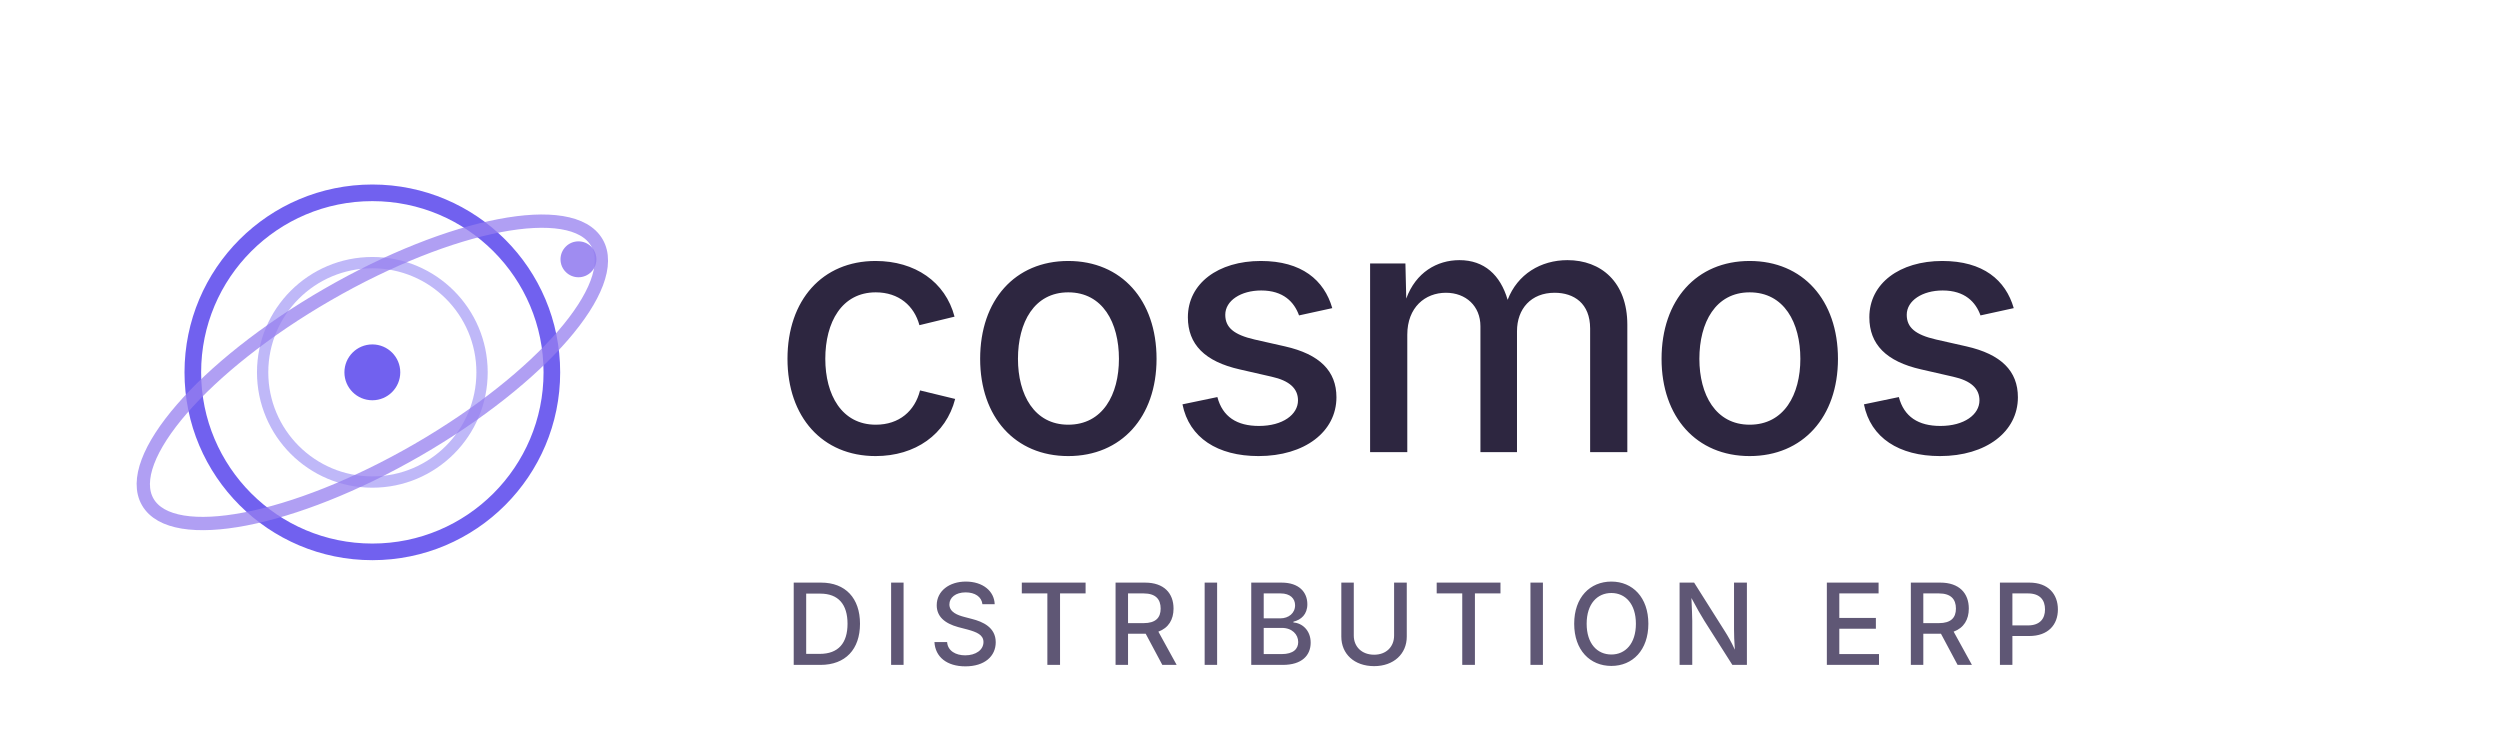
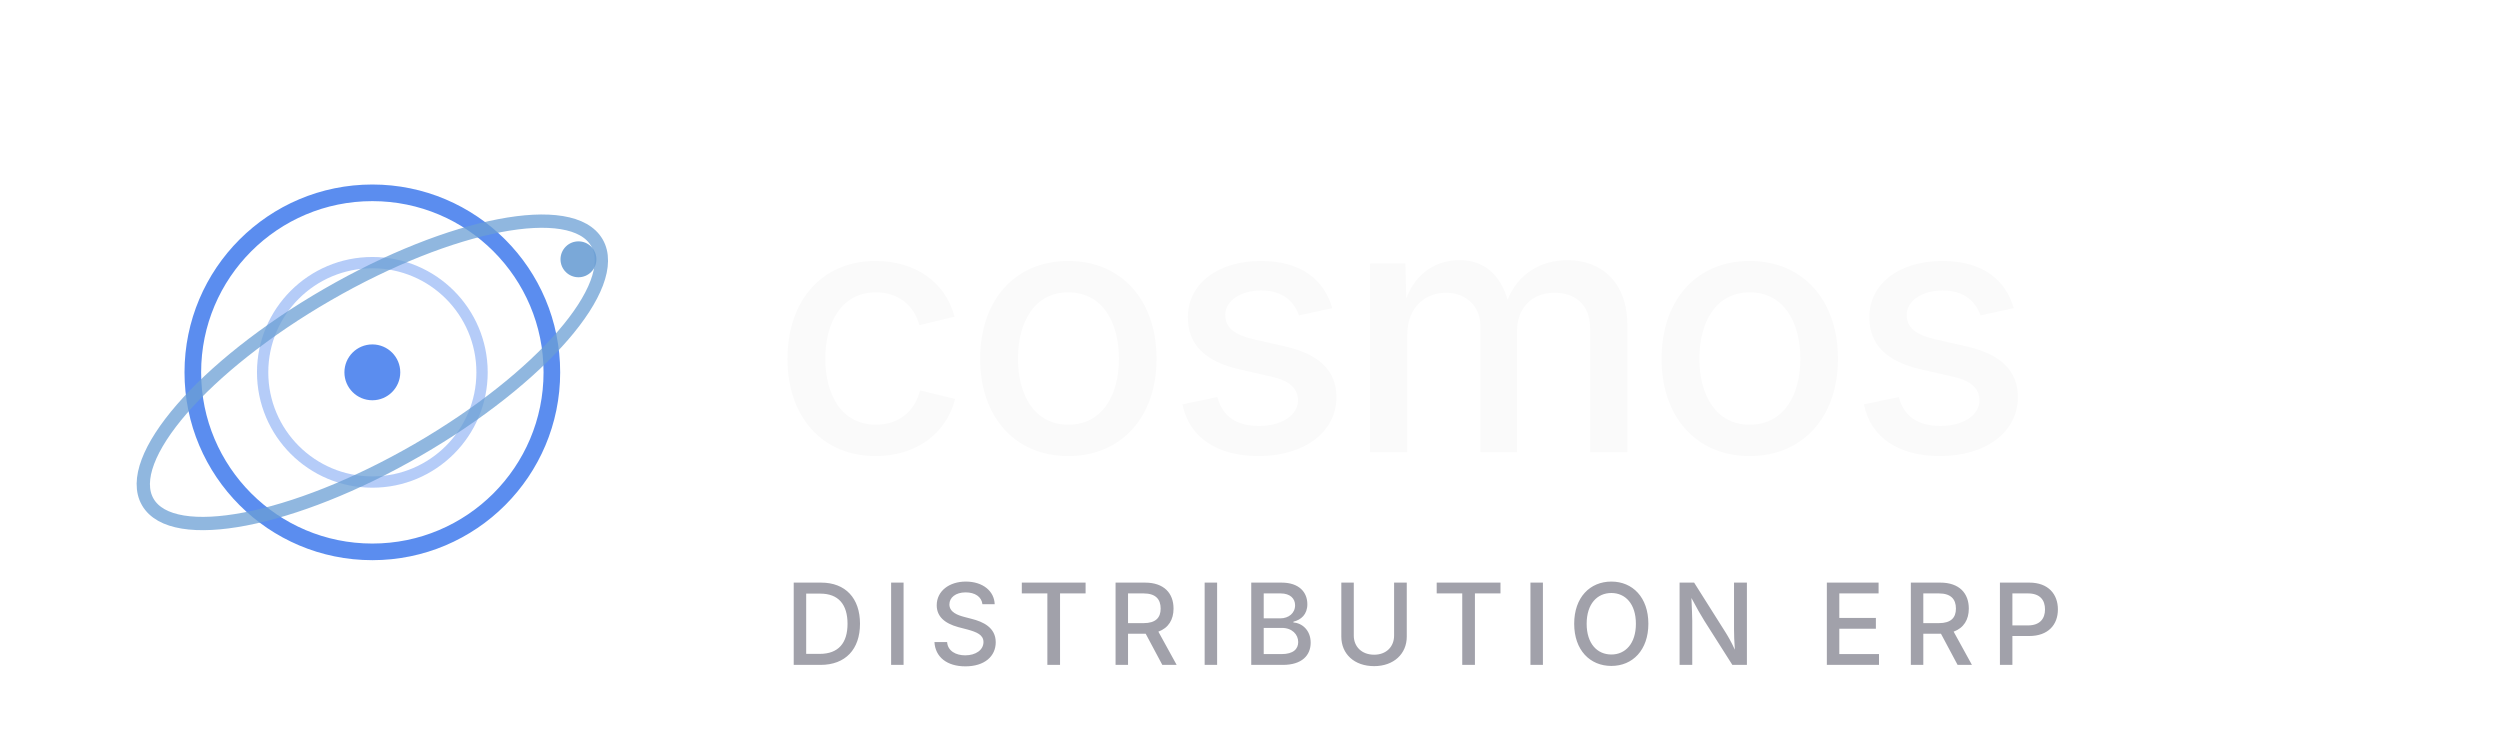
<svg xmlns="http://www.w3.org/2000/svg" viewBox="0 0 188 56" fill="none" role="img" aria-label="Cosmos">
  <g transform="translate(2 2)">
-     <circle cx="26" cy="26" r="13.5" stroke="#7161EF" stroke-width="1.25" />
-     <circle cx="26" cy="26" r="8.25" stroke="#7161EF" stroke-width="0.85" opacity="0.45" />
-     <ellipse cx="26" cy="26" rx="19.5" ry="6.75" stroke="#957FEF" stroke-width="1" transform="rotate(-30 26 26)" opacity="0.75" />
-     <circle cx="26" cy="26" r="2.1" fill="#7161EF" />
-     <circle cx="41.5" cy="17.5" r="1.35" fill="#957FEF" opacity="0.9" />
+     <circle cx="26" cy="26" r="13.5" stroke="#5B8DEF" stroke-width="1.25" />
+     <circle cx="26" cy="26" r="8.25" stroke="#5B8DEF" stroke-width="0.85" opacity="0.45" />
+     <ellipse cx="26" cy="26" rx="19.5" ry="6.75" stroke="#6B9FD4" stroke-width="1" transform="rotate(-30 26 26)" opacity="0.75" />
+     <circle cx="26" cy="26" r="2.1" fill="#5B8DEF" />
+     <circle cx="41.5" cy="17.5" r="1.35" fill="#6B9FD4" opacity="0.9" />
  </g>
-   <text x="58" y="34" fill="#2D2640" font-family="Inter, system-ui, sans-serif" font-size="26" font-weight="500" letter-spacing="-0.02em">cosmos</text>
-   <text x="59" y="50" fill="#5F5775" font-family="Inter, system-ui, sans-serif" font-size="8.5" font-weight="500" letter-spacing="0.14em">DISTRIBUTION ERP</text>
+   <text x="58" y="34" fill="#FAFAFA" font-family="Inter, system-ui, sans-serif" font-size="26" font-weight="500" letter-spacing="-0.02em">cosmos</text>
+   <text x="59" y="50" fill="#A1A1AA" font-family="Inter, system-ui, sans-serif" font-size="8.5" font-weight="500" letter-spacing="0.14em">DISTRIBUTION ERP</text>
</svg>
